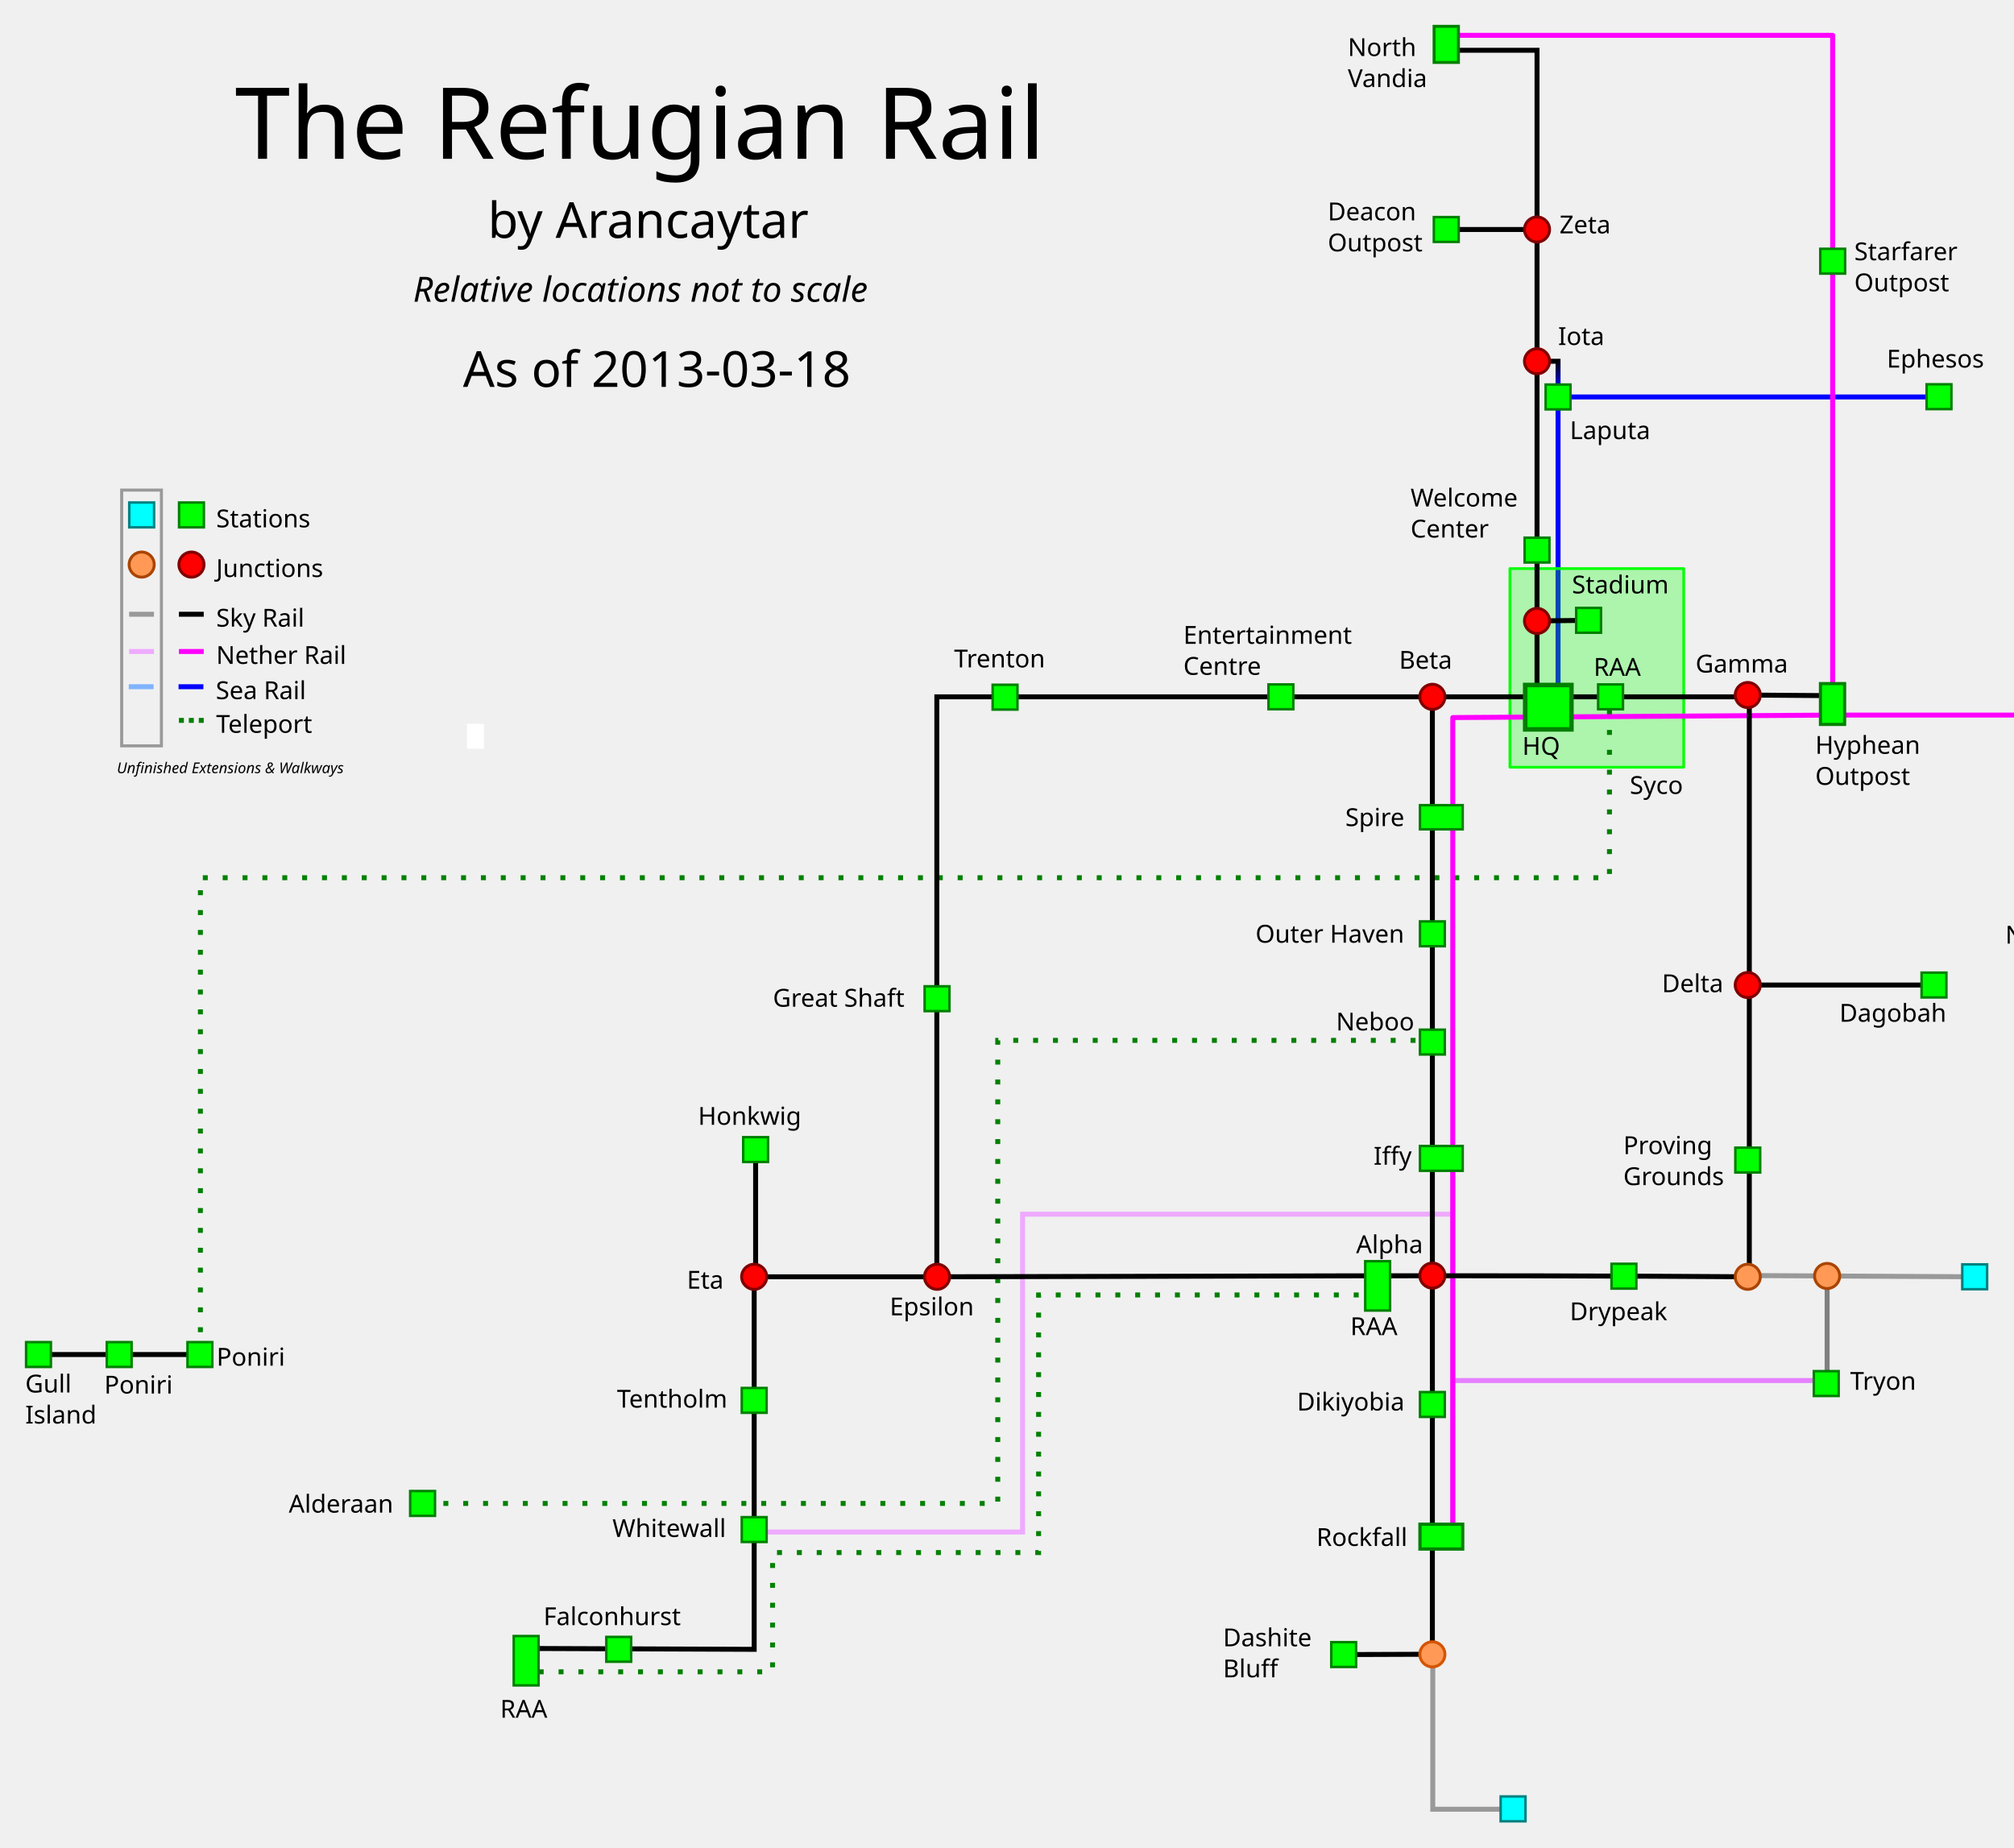
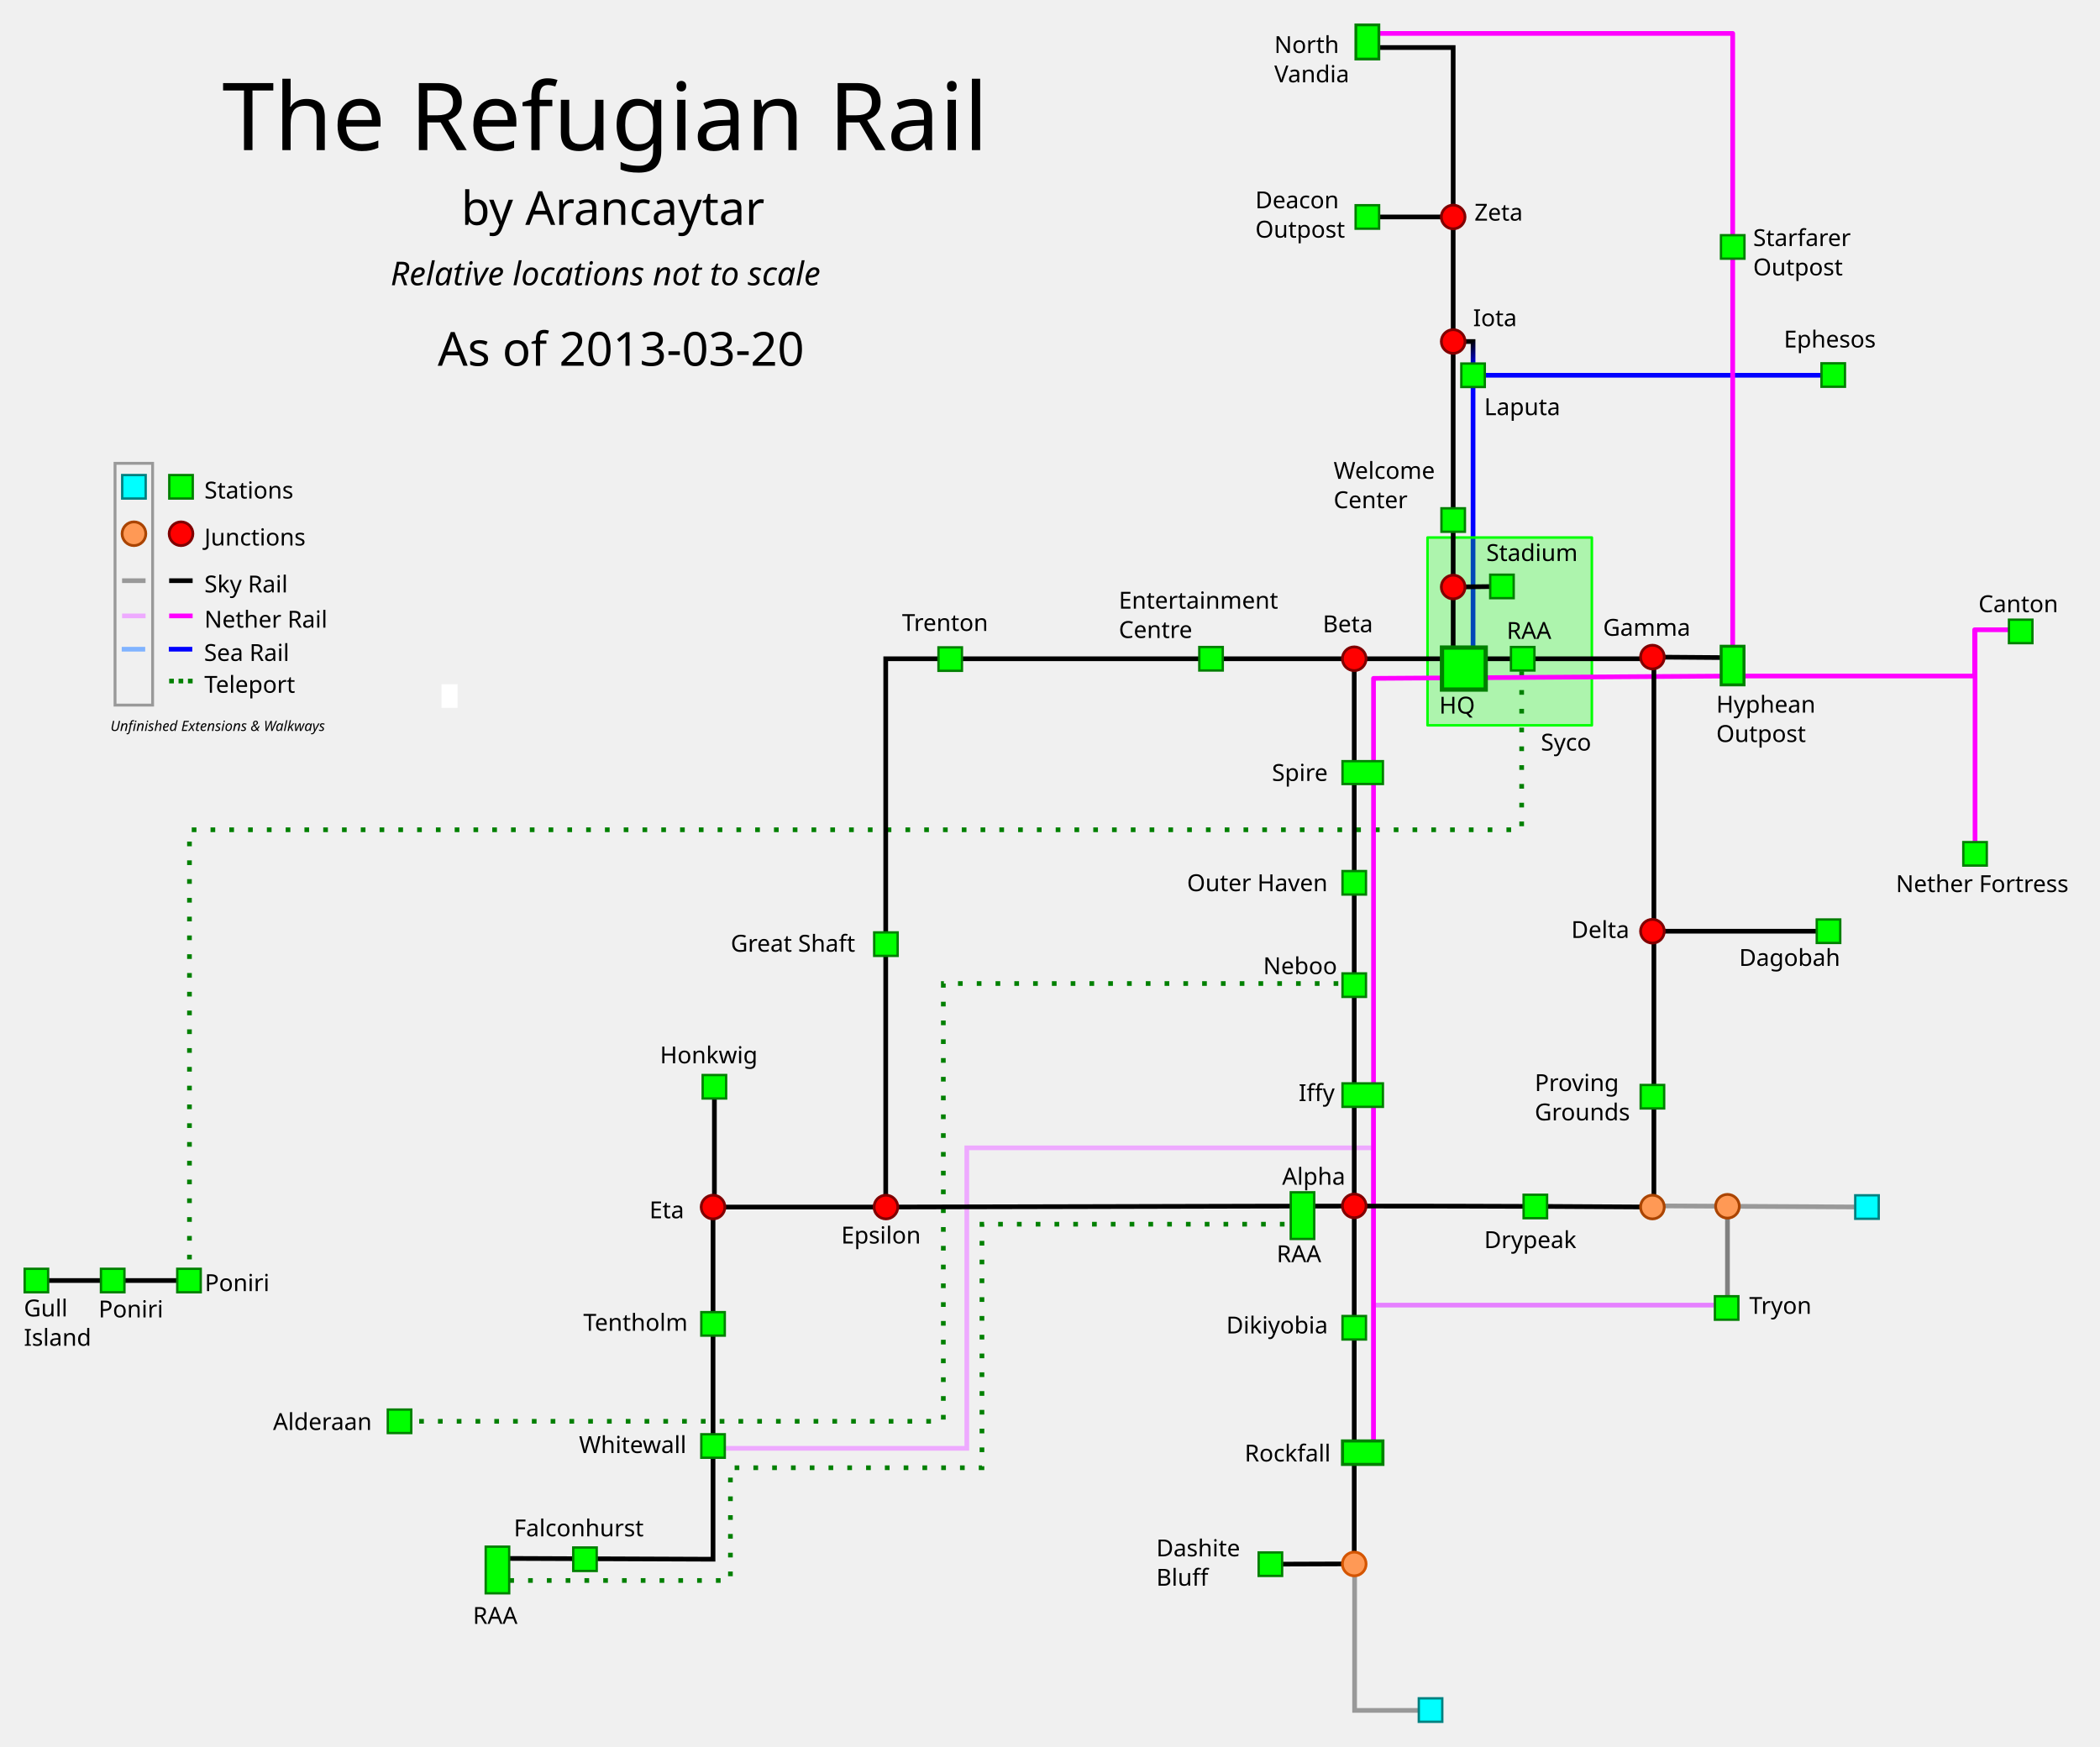
- <svg xmlns="http://www.w3.org/2000/svg" xmlns:xlink="http://www.w3.org/1999/xlink" width="811.079" height="743.987" id="svg2" version="1.1">
+ <svg xmlns="http://www.w3.org/2000/svg" xmlns:xlink="http://www.w3.org/1999/xlink" width="894.506" height="743.987" id="svg2" version="1.1">
  <defs id="defs4">
    <linearGradient id="linearGradient5112">
      <stop id="stop5120" offset="0" style="stop-color:#000000;stop-opacity:1;" />
      <stop style="stop-color:#000000;stop-opacity:1;" offset="0.535" id="stop5126" />
      <stop style="stop-color:#0000ff;stop-opacity:1;" offset="1" id="stop5116" />
    </linearGradient>
    <linearGradient xlink:href="#linearGradient5112" id="linearGradient6570" x1="614.488" y1="140.427" x2="625.835" y2="157.677" gradientUnits="userSpaceOnUse" spreadMethod="repeat" />
  </defs>
  <g id="layer1" transform="translate(168.2735,77.55351)">
    <path style="fill:none;stroke:url(#linearGradient6570);stroke-width:2;stroke-linecap:butt;stroke-linejoin:miter;stroke-opacity:1" d="m 627.46,159.866 0,-14.379 -8.472,1e-5" id="path4342" transform="translate(-168.2735,-77.55351)" />
    <path style="fill:#0000ff;stroke:#0000ff;stroke-width:2;stroke-linecap:butt;stroke-linejoin:miter;stroke-opacity:1" d="m 685.522,155.116 -153.172,0" id="path3273" transform="translate(-73.16398,-72.80351)" />
    <path style="fill:none;stroke:#0000ff;stroke-width:2;stroke-linecap:butt;stroke-linejoin:miter;stroke-opacity:1" d="m 532.35,155.116 0,125.764" id="path3253" transform="translate(-73.16398,-72.80351)" />
    <path style="fill:none;stroke:#808080;stroke-width:2;stroke-linecap:butt;stroke-linejoin:miter;stroke-opacity:1" d="m 640.713,509.123 0,43.362" id="path3185" transform="translate(-73.16398,-72.80351)" />
    <path style="fill:none;stroke:#eeaaff;stroke-width:2;stroke-linecap:butt;stroke-linejoin:miter;stroke-opacity:1" d="m 479.95,474.237 -173.246,0 0,128 -107.777,0" id="path5594" transform="translate(-63.16398,-62.80351)" />
    <path style="fill:none;stroke:#e580ff;stroke-width:2;stroke-linecap:butt;stroke-linejoin:miter;stroke-opacity:1" d="m 629.95,541.237 -150,0" id="path5592" transform="translate(-63.16398,-62.80351)" />
    <path style="fill:none;stroke:#e580ff;stroke-width:2;stroke-linecap:butt;stroke-linejoin:miter;stroke-opacity:1" d="m 479.95,454.237 0,150" id="path5590" transform="translate(-63.16398,-62.80351)" />
    <rect style="fill:#00ff00;fill-opacity:0.28;stroke:#00ff00;stroke-width:1.08;stroke-linecap:butt;stroke-linejoin:round;stroke-miterlimit:4;stroke-opacity:1;stroke-dasharray:none;stroke-dashoffset:0" id="rect5544" width="70" height="80" x="439.786" y="151.434" />
    <path style="fill:none;stroke:#008000;stroke-width:2;stroke-linecap:butt;stroke-linejoin:miter;stroke-miterlimit:4;stroke-opacity:1;stroke-dasharray:2, 6;stroke-dashoffset:0" d="m -24.407,529.762 0,-191.025 567.459,0 0,-74.5" id="path5542" transform="translate(-63.16398,-62.80351)" />
    <path style="fill:none;stroke:#ff00ff;stroke-width:2;stroke-linecap:butt;stroke-linejoin:round;stroke-opacity:1" d="m 479.95,604.675 0,-330.438 153,-1 0,-273.75 -155.512,0 155.319,0 -155.319,0 155.496,0 0,273.75 103.061,0 0,-19.706 19.092,0 -18.915,0 0,19.092 0,76.191" id="path5536" transform="translate(-63.16398,-62.80351)" />
    <path style="fill:none;stroke:#008000;stroke-width:2;stroke-linecap:butt;stroke-linejoin:miter;stroke-miterlimit:4;stroke-opacity:1;stroke-dasharray:2, 6;stroke-dashoffset:0" d="m 472.95,404.237 -176.243,0 0,186.494 -233.754,0" id="path5538" transform="translate(-63.16398,-62.80351)" />
    <path style="fill:none;stroke:#000000;stroke-width:2;stroke-linecap:butt;stroke-linejoin:miter;stroke-opacity:1" d="m -87.773,467.957 -65,0" id="path5473" />
    <path style="fill:none;stroke:#000000;stroke-width:2;stroke-linecap:butt;stroke-linejoin:miter;stroke-opacity:1" d="m 136.03,436.548 0,-51.139" id="path4291" />
    <path style="fill:none;stroke:#000000;stroke-width:2;stroke-linecap:butt;stroke-linejoin:miter;stroke-opacity:1" d="m 209.09,436.648 -73.641,0 0,150.034 -91.835,-0.354" id="path4271" />
    <path style="fill:none;stroke:#999999;stroke-width:2;stroke-linecap:butt;stroke-linejoin:miter;stroke-opacity:1" d="m 535.583,436.143 91.393,0.505" id="path4206" />
    <path style="fill:none;stroke:#999999;stroke-width:2;stroke-linecap:butt;stroke-linejoin:miter;stroke-opacity:1" d="m 440.995,651.079 -32.262,0 0,-62.629" id="path4204" />
    <path style="fill:none;stroke:#000000;stroke-width:2;stroke-linecap:butt;stroke-linejoin:miter;stroke-opacity:1" d="m 408.571,588.664 -35.714,0.126" id="path4175" />
    <path style="fill:none;stroke:#000000;stroke-width:2;stroke-linecap:butt;stroke-linejoin:miter;stroke-opacity:1" d="m 450.714,14.87 -36.552,0" id="path4102" />
    <path style="fill:none;stroke:#000000;stroke-width:2;stroke-linecap:butt;stroke-linejoin:miter;stroke-opacity:1" d="m 450.714,172.514 20.774,-0.248" id="path4039" />
    <path style="fill:none;stroke:#000000;stroke-width:2;stroke-linecap:butt;stroke-linejoin:miter;stroke-opacity:1" d="m 450.714,203.076 c 0,-102.619 0,-157.761 0,-260.38 -12.184,0 -24.368,0 -36.552,0" id="path4019" />
    <path style="fill:none;stroke:#000000;stroke-width:2;stroke-linecap:butt;stroke-linejoin:miter;stroke-opacity:1" d="m 535.583,319.148 75,0" id="path3981" />
    <path style="fill:none;stroke:#000000;stroke-width:2;stroke-linecap:butt;stroke-linejoin:miter;stroke-opacity:1" d="m 408.571,436.169 0,152.53" id="path3917" />
    <path style="fill:none;stroke:#000000;stroke-width:2;stroke-linecap:butt;stroke-linejoin:miter;stroke-opacity:1" d="m 535.583,202.362 34.143,0.252" id="path3894" />
    <path style="fill:none;stroke:#000000;stroke-width:2;stroke-linecap:butt;stroke-linejoin:miter;stroke-opacity:1" d="m 408.571,203.076 c 0,77.698 0,155.395 0,233.093" id="path3788" />
    <rect style="fill:#000000;stroke:#ffffff;stroke-width:4;stroke-linecap:butt;stroke-linejoin:miter;stroke-miterlimit:4;stroke-opacity:1;stroke-dasharray:none" id="rect3005" width="2.857" height="6.071" x="21.786" y="215.934" />
    <path style="fill:none;stroke:#000000;stroke-width:2;stroke-linecap:butt;stroke-linejoin:miter;stroke-miterlimit:4;stroke-opacity:1" d="m 209.007,203.076 c 121.874,0 205.333,0 327.207,0 0,77.857 0,155.714 0,233.571 -121.873,-0.839 -205.333,-0.164 -327.207,0 0,-77.857 0,-155.714 0,-233.571 z" id="rect3781" />
    <path style="fill:#ff0000;stroke:#800000;stroke-width:2;stroke-linecap:butt;stroke-linejoin:miter;stroke-miterlimit:4;stroke-opacity:1;stroke-dasharray:none" id="path3783" d="m 104.286,202.362 c 0,4.734 -3.838,8.571 -8.571,8.571 -4.734,0 -8.571,-3.838 -8.571,-8.571 0,-4.734 3.838,-8.571 8.571,-8.571 4.734,0 8.571,3.838 8.571,8.571 z" transform="matrix(0.5895522,0,0,0.5895522,352.1429,83.7734)" />
    <path style="fill:#ff0000;stroke:#800000;stroke-width:2;stroke-linecap:butt;stroke-linejoin:miter;stroke-miterlimit:4;stroke-opacity:1;stroke-dasharray:none" id="path3783-8" d="m 104.286,202.362 c 0,4.734 -3.838,8.571 -8.571,8.571 -4.734,0 -8.571,-3.838 -8.571,-8.571 0,-4.734 3.838,-8.571 8.571,-8.571 4.734,0 8.571,3.838 8.571,8.571 z" transform="matrix(0.5895522,0,0,0.5895522,352.1429,316.866)" />
    <path style="fill:#ff0000;stroke:#800000;stroke-width:2;stroke-linecap:butt;stroke-linejoin:miter;stroke-miterlimit:4;stroke-opacity:1;stroke-dasharray:none" id="path3783-7" d="m 104.286,202.362 c 0,4.734 -3.838,8.571 -8.571,8.571 -4.734,0 -8.571,-3.838 -8.571,-8.571 0,-4.734 3.838,-8.571 8.571,-8.571 4.734,0 8.571,3.838 8.571,8.571 z" transform="matrix(0.5895522,0,0,0.5895522,479.1544,83.05912)" />
    <path style="fill:#ff9955;stroke:#aa4400;stroke-width:2;stroke-linecap:butt;stroke-linejoin:miter;stroke-miterlimit:4;stroke-opacity:1;stroke-dasharray:none" id="path3783-4" d="m 104.286,202.362 c 0,4.734 -3.838,8.571 -8.571,8.571 -4.734,0 -8.571,-3.838 -8.571,-8.571 0,-4.734 3.838,-8.571 8.571,-8.571 4.734,0 8.571,3.838 8.571,8.571 z" transform="matrix(0.5895522,0,0,0.5895522,479.1544,317.3448)" />
    <path style="fill:#ff0000;stroke:#800000;stroke-width:2;stroke-linecap:butt;stroke-linejoin:miter;stroke-miterlimit:4;stroke-opacity:1;stroke-dasharray:none" id="path3783-5" d="m 104.286,202.362 c 0,4.734 -3.838,8.571 -8.571,8.571 -4.734,0 -8.571,-3.838 -8.571,-8.571 0,-4.734 3.838,-8.571 8.571,-8.571 4.734,0 8.571,3.838 8.571,8.571 z" transform="matrix(0.5895522,0,0,0.5895522,152.6618,317.3448)" />
    <text xml:space="preserve" style="font-size:40px;font-style:normal;font-weight:normal;line-height:125%;letter-spacing:0px;word-spacing:0px;fill:#000000;fill-opacity:1;stroke:none;font-family:Sans" x="392.444" y="221.512" id="text3829">
      <tspan id="tspan3831" x="392.444" y="221.512" />
    </text>
    <text xml:space="preserve" style="font-size:20px;font-style:normal;font-weight:normal;line-height:125%;letter-spacing:0px;word-spacing:0px;fill:#000000;fill-opacity:1;stroke:none;font-family:Sans" x="377.863" y="427.126" id="text3833">
      <tspan id="tspan3835" x="377.863" y="427.126" style="font-size:10px">Alpha</tspan>
    </text>
    <text xml:space="preserve" style="font-size:20px;font-style:normal;font-weight:normal;line-height:125%;letter-spacing:0px;word-spacing:0px;fill:#000000;fill-opacity:1;stroke:none;font-family:Sans" x="395.173" y="191.772" id="text3833-6">
      <tspan id="tspan3835-5" x="395.173" y="191.772" style="font-size:10px">Beta</tspan>
    </text>
    <text xml:space="preserve" style="font-size:20px;font-style:normal;font-weight:normal;line-height:125%;letter-spacing:0px;word-spacing:0px;fill:#000000;fill-opacity:1;stroke:none;font-family:Sans" x="514.57" y="193.288" id="text3833-8">
      <tspan id="tspan3835-0" x="514.57" y="193.288" style="font-size:10px">Gamma</tspan>
    </text>
    <text xml:space="preserve" style="font-size:20px;font-style:normal;font-weight:normal;line-height:125%;letter-spacing:0px;word-spacing:0px;fill:#000000;fill-opacity:1;stroke:none;font-family:Sans" x="501.01" y="322.024" id="text3833-1">
      <tspan id="tspan3835-1" x="501.01" y="322.024" style="font-size:10px">Delta</tspan>
    </text>
    <path style="fill:#ff0000;stroke:#800000;stroke-width:2;stroke-linecap:butt;stroke-linejoin:miter;stroke-miterlimit:4;stroke-opacity:1;stroke-dasharray:none" id="path3783-7-7" d="m 104.286,202.362 c 0,4.734 -3.838,8.571 -8.571,8.571 -4.734,0 -8.571,-3.838 -8.571,-8.571 0,-4.734 3.838,-8.571 8.571,-8.571 4.734,0 8.571,3.838 8.571,8.571 z" transform="matrix(0.5895522,0,0,0.5895522,479.1544,199.8448)" />
    <text xml:space="preserve" style="font-size:20px;font-style:normal;font-weight:normal;line-height:125%;letter-spacing:0px;word-spacing:0px;fill:#000000;fill-opacity:1;stroke:none;font-family:Sans" x="190.044" y="452.177" id="text3833-0">
      <tspan id="tspan3835-59" x="190.044" y="452.177" style="font-size:10px">Epsilon</tspan>
    </text>
    <rect style="fill:#00ff00;stroke:#008000;stroke-width:1;stroke-linecap:butt;stroke-linejoin:miter;stroke-miterlimit:4;stroke-opacity:1;stroke-dasharray:none" id="rect3925-6" width="10" height="10" x="403.571" y="293.522" />
    <rect style="fill:#00ff00;stroke:#008000;stroke-width:1;stroke-linecap:butt;stroke-linejoin:miter;stroke-miterlimit:4;stroke-opacity:1;stroke-dasharray:none" id="rect3925-68" width="10" height="10" x="403.571" y="337.123" />
    <rect style="fill:#00ff00;stroke:#008000;stroke-width:1;stroke-linecap:butt;stroke-linejoin:miter;stroke-miterlimit:4;stroke-opacity:1;stroke-dasharray:none" id="rect3925-0" width="10" height="10" x="480.714" y="431.409" />
    <rect style="fill:#00ff00;stroke:#008000;stroke-width:1;stroke-linecap:butt;stroke-linejoin:miter;stroke-miterlimit:4;stroke-opacity:1;stroke-dasharray:none" id="rect3925-1-5" width="10" height="10" x="605.583" y="314.148" />
    <path style="fill:#ff0000;stroke:#800000;stroke-width:2;stroke-linecap:butt;stroke-linejoin:miter;stroke-miterlimit:4;stroke-opacity:1;stroke-dasharray:none" id="path3783-2" d="m 104.286,202.362 c 0,4.734 -3.838,8.571 -8.571,8.571 -4.734,0 -8.571,-3.838 -8.571,-8.571 0,-4.734 3.838,-8.571 8.571,-8.571 4.734,0 8.571,3.838 8.571,8.571 z" transform="matrix(0.5895522,0,0,0.5895522,394.2857,53.2114)" />
    <rect style="fill:#00ff00;stroke:#008000;stroke-width:1;stroke-linecap:butt;stroke-linejoin:miter;stroke-miterlimit:4;stroke-opacity:1;stroke-dasharray:none" id="rect3925-9" width="10" height="10" x="466.489" y="167.267" />
    <rect style="fill:#00ff00;stroke:#008000;stroke-width:1;stroke-linecap:butt;stroke-linejoin:miter;stroke-miterlimit:4;stroke-opacity:1;stroke-dasharray:none" id="rect3925-8" width="10" height="10" x="445.714" y="138.982" />
    <path style="fill:#ff0000;stroke:#800000;stroke-width:2;stroke-linecap:butt;stroke-linejoin:miter;stroke-miterlimit:4;stroke-opacity:1;stroke-dasharray:none" id="path3783-2-4" d="m 104.286,202.362 c 0,4.734 -3.838,8.571 -8.571,8.571 -4.734,0 -8.571,-3.838 -8.571,-8.571 0,-4.734 3.838,-8.571 8.571,-8.571 4.734,0 8.571,3.838 8.571,8.571 z" transform="matrix(0.5895522,0,0,0.5895522,394.2857,-104.4331)" />
    <rect style="fill:#00ff00;stroke:#008000;stroke-width:1;stroke-linecap:butt;stroke-linejoin:miter;stroke-miterlimit:4;stroke-opacity:1;stroke-dasharray:none" id="rect3925-8-2-8" width="10" height="10" x="409.163" y="9.87" />
    <rect style="fill:#00ff00;stroke:#008000;stroke-width:1;stroke-linecap:butt;stroke-linejoin:miter;stroke-miterlimit:4;stroke-opacity:1;stroke-dasharray:none" id="rect3925-8-2-2" width="10" height="10" x="475.328" y="198.076" />
    <rect style="fill:#00ff00;stroke:#008000;stroke-width:1;stroke-linecap:butt;stroke-linejoin:miter;stroke-miterlimit:4;stroke-opacity:1;stroke-dasharray:none" id="rect3925-8-9" width="10" height="10" x="454.186" y="77.313" />
    <path style="fill:#ff9955;stroke:#d45500;stroke-width:2;stroke-linecap:butt;stroke-linejoin:miter;stroke-miterlimit:4;stroke-opacity:1;stroke-dasharray:none" id="path3783-8-8" d="m 104.286,202.362 c 0,4.734 -3.838,8.571 -8.571,8.571 -4.734,0 -8.571,-3.838 -8.571,-8.571 0,-4.734 3.838,-8.571 8.571,-8.571 4.734,0 8.571,3.838 8.571,8.571 z" transform="matrix(0.5895522,0,0,0.5895522,352.1429,469.3991)" />
    <rect style="fill:#00ff00;stroke:#008000;stroke-width:1;stroke-linecap:butt;stroke-linejoin:miter;stroke-miterlimit:4;stroke-opacity:1;stroke-dasharray:none" id="rect3925-0-0" width="10" height="10" x="367.857" y="583.791" />
    <rect style="fill:#00ffff;stroke:#008080;stroke-width:1;stroke-linecap:butt;stroke-linejoin:miter;stroke-miterlimit:4;stroke-opacity:1;stroke-dasharray:none" id="rect3925-0-6" width="10" height="10" x="436.071" y="645.934" />
    <rect style="fill:#00ff00;stroke:#008000;stroke-width:1;stroke-linecap:butt;stroke-linejoin:miter;stroke-miterlimit:4;stroke-opacity:1;stroke-dasharray:none" id="rect3925-7-6" width="10" height="10" x="403.571" y="483.076" />
    <rect style="fill:#00ff00;stroke:#008000;stroke-width:1;stroke-linecap:butt;stroke-linejoin:miter;stroke-miterlimit:4;stroke-opacity:1;stroke-dasharray:none" id="rect3925-7-4" width="10" height="10" x="342.569" y="198.076" />
    <rect style="fill:#00ffff;stroke:#008080;stroke-width:1;stroke-linecap:butt;stroke-linejoin:miter;stroke-miterlimit:4;stroke-opacity:1;stroke-dasharray:none" id="rect3925-0-6-6" width="10" height="10" x="621.976" y="431.648" />
    <path style="fill:#ff0000;stroke:#800000;stroke-width:2;stroke-linecap:butt;stroke-linejoin:miter;stroke-miterlimit:4;stroke-opacity:1;stroke-dasharray:none" id="path3783-5-9" d="m 104.286,202.362 c 0,4.734 -3.838,8.571 -8.571,8.571 -4.734,0 -8.571,-3.838 -8.571,-8.571 0,-4.734 3.838,-8.571 8.571,-8.571 4.734,0 8.571,3.838 8.571,8.571 z" transform="matrix(0.5895522,0,0,0.5895522,79.02108,317.3448)" />
    <rect style="fill:#00ff00;stroke:#008000;stroke-width:1;stroke-linecap:butt;stroke-linejoin:miter;stroke-miterlimit:4;stroke-opacity:1;stroke-dasharray:none" id="rect3925-7-5" width="10" height="10" x="131.03" y="380.409" />
    <rect style="fill:#00ff00;stroke:#008000;stroke-width:1;stroke-linecap:butt;stroke-linejoin:miter;stroke-miterlimit:4;stroke-opacity:1;stroke-dasharray:none" id="rect3925-7-51" width="10" height="10" x="130.45" y="481.424" />
    <rect style="fill:#00ff00;stroke:#008000;stroke-width:1;stroke-linecap:butt;stroke-linejoin:miter;stroke-miterlimit:4;stroke-opacity:1;stroke-dasharray:none" id="rect3925-7-2" width="10" height="10" x="130.45" y="533.447" />
    <rect style="fill:#00ff00;stroke:#008000;stroke-width:1;stroke-linecap:butt;stroke-linejoin:miter;stroke-miterlimit:4;stroke-opacity:1;stroke-dasharray:none" id="rect3925-7-2-4" width="10" height="10" x="75.901" y="581.682" />
    <text xml:space="preserve" style="font-size:20px;font-style:normal;font-weight:normal;line-height:125%;letter-spacing:0px;word-spacing:0px;fill:#000000;fill-opacity:1;stroke:none;font-family:Sans" x="464.786" y="161.434" id="text3833-0-3">
      <tspan id="tspan3835-59-0" x="464.786" y="161.434" style="font-size:10px">Stadium</tspan>
    </text>
    <text xml:space="preserve" style="font-size:20px;font-style:normal;font-weight:normal;line-height:125%;letter-spacing:0px;word-spacing:0px;fill:#000000;fill-opacity:1;stroke:none;font-family:Sans" x="399.786" y="126.434" id="text3833-0-7">
      <tspan id="tspan3835-59-00" x="399.786" y="126.434" style="font-size:10px">Welcome</tspan>
      <tspan x="399.786" y="138.934" style="font-size:10px" id="tspan4382">Center</tspan>
    </text>
    <text xml:space="preserve" style="font-size:20px;font-style:normal;font-weight:normal;line-height:125%;letter-spacing:0px;word-spacing:0px;fill:#000000;fill-opacity:1;stroke:none;font-family:Sans" x="459.186" y="61.384" id="text3833-0-22">
      <tspan id="tspan3835-59-2" x="459.186" y="61.384" style="font-size:10px">Iota</tspan>
    </text>
    <text xml:space="preserve" style="font-size:20px;font-style:normal;font-weight:normal;line-height:125%;letter-spacing:0px;word-spacing:0px;fill:#000000;fill-opacity:1;stroke:none;font-family:Sans" x="444.786" y="226.434" id="text3833-0-32">
      <tspan x="444.786" y="226.434" style="font-size:10px" id="tspan4402">HQ</tspan>
    </text>
    <text xml:space="preserve" style="font-size:20px;font-style:normal;font-weight:normal;line-height:125%;letter-spacing:0px;word-spacing:0px;fill:#000000;fill-opacity:1;stroke:none;font-family:Sans" x="308.288" y="181.72" id="text3833-0-6">
      <tspan id="tspan3835-59-4" x="308.288" y="181.72" style="font-size:10px">Entertainment</tspan>
      <tspan x="308.288" y="194.22" style="font-size:10px" id="tspan4422">Centre</tspan>
    </text>
    <text xml:space="preserve" style="font-size:20px;font-style:normal;font-weight:normal;line-height:125%;letter-spacing:0px;word-spacing:0px;fill:#000000;fill-opacity:1;stroke:none;font-family:Sans" x="373.512" y="255.131" id="text3833-0-9">
      <tspan id="tspan3835-59-90" x="373.512" y="255.131" style="font-size:10px">Spire</tspan>
    </text>
    <text xml:space="preserve" style="font-size:20px;font-style:normal;font-weight:normal;line-height:125%;letter-spacing:0px;word-spacing:0px;fill:#000000;fill-opacity:1;stroke:none;font-family:Sans" x="337.336" y="302.091" id="text3833-0-5">
      <tspan id="tspan3835-59-6" x="337.336" y="302.091" style="font-size:10px">Outer Haven</tspan>
    </text>
    <text xml:space="preserve" style="font-size:20px;font-style:normal;font-weight:normal;line-height:125%;letter-spacing:0px;word-spacing:0px;fill:#000000;fill-opacity:1;stroke:none;font-family:Sans" x="369.786" y="337.434" id="text3833-0-63">
      <tspan id="tspan3835-59-71" x="369.786" y="337.434" style="font-size:10px">Neboo</tspan>
    </text>
    <text xml:space="preserve" style="font-size:20px;font-style:normal;font-weight:normal;line-height:125%;letter-spacing:0px;word-spacing:0px;fill:#000000;fill-opacity:1;stroke:none;font-family:Sans" x="384.876" y="391.502" id="text3833-0-8">
      <tspan id="tspan3835-59-93" x="384.876" y="391.502" style="font-size:10px">Iffy</tspan>
    </text>
    <text xml:space="preserve" style="font-size:20px;font-style:normal;font-weight:normal;line-height:125%;letter-spacing:0px;word-spacing:0px;fill:#000000;fill-opacity:1;stroke:none;font-family:Sans" x="354.066" y="490.497" id="text3833-0-53">
      <tspan id="tspan3835-59-28" x="354.066" y="490.497" style="font-size:10px">Dikiyobia</tspan>
    </text>
    <text xml:space="preserve" style="font-size:20px;font-style:normal;font-weight:normal;line-height:125%;letter-spacing:0px;word-spacing:0px;fill:#000000;fill-opacity:1;stroke:none;font-family:Sans" x="361.895" y="545.045" id="text3833-0-4">
      <tspan id="tspan3835-59-98" x="361.895" y="545.045" style="font-size:10px">Rockfall</tspan>
    </text>
    <text xml:space="preserve" style="font-size:20px;font-style:normal;font-weight:normal;line-height:125%;letter-spacing:0px;word-spacing:0px;fill:#000000;fill-opacity:1;stroke:none;font-family:Sans" x="324.267" y="585.451" id="text3833-0-632">
      <tspan id="tspan3835-59-1" x="324.267" y="585.451" style="font-size:10px">Dashite</tspan>
      <tspan x="324.267" y="597.951" style="font-size:10px" id="tspan4487">Bluff</tspan>
    </text>
    <text xml:space="preserve" style="font-size:20px;font-style:normal;font-weight:normal;line-height:125%;letter-spacing:0px;word-spacing:0px;fill:#000000;fill-opacity:1;stroke:none;font-family:Sans" x="366.441" y="11.18" id="text3833-0-66">
      <tspan id="tspan3835-59-03" x="366.441" y="11.18" style="font-size:10px">Deacon</tspan>
      <tspan x="366.441" y="23.68" style="font-size:10px" id="tspan4498">Outpost</tspan>
    </text>
    <text xml:space="preserve" style="font-size:20px;font-style:normal;font-weight:normal;line-height:125%;letter-spacing:0px;word-spacing:0px;fill:#000000;fill-opacity:1;stroke:none;font-family:Sans" x="374.522" y="-54.985" id="text3833-0-0">
      <tspan id="tspan3835-59-3" x="374.522" y="-54.985" style="font-size:10px">North</tspan>
      <tspan x="374.522" y="-42.485" style="font-size:10px" id="tspan4509">Vandia</tspan>
    </text>
    <text xml:space="preserve" style="font-size:20px;font-style:normal;font-weight:normal;line-height:125%;letter-spacing:0px;word-spacing:0px;fill:#000000;fill-opacity:1;stroke:none;font-family:Sans" x="562.768" y="226.036" id="text3833-0-24">
      <tspan id="tspan3835-59-21" x="562.768" y="226.036" style="font-size:10px">Hyphean</tspan>
      <tspan x="562.768" y="238.536" style="font-size:10px" id="tspan4520">Outpost</tspan>
    </text>
    <text xml:space="preserve" style="font-size:20px;font-style:normal;font-weight:normal;line-height:125%;letter-spacing:0px;word-spacing:0px;fill:#000000;fill-opacity:1;stroke:none;font-family:Sans" x="572.512" y="333.923" id="text3833-0-69">
      <tspan id="tspan3835-59-92" x="572.512" y="333.923" style="font-size:10px">Dagobah</tspan>
    </text>
    <text xml:space="preserve" style="font-size:20px;font-style:normal;font-weight:normal;line-height:125%;letter-spacing:0px;word-spacing:0px;fill:#000000;fill-opacity:1;stroke:none;font-family:Sans" x="463.92" y="454.131" id="text3833-0-49">
      <tspan id="tspan3835-59-5" x="463.92" y="454.131" style="font-size:10px">Drypeak</tspan>
    </text>
    <text xml:space="preserve" style="font-size:40px;font-style:normal;font-weight:normal;line-height:125%;letter-spacing:0px;word-spacing:0px;fill:#000000;fill-opacity:1;stroke:none;font-family:Sans" x="97.857" y="181.38" id="text4626" transform="translate(19.78571,-62.80351)">
      <tspan id="tspan4628" x="97.857" y="181.38" />
    </text>
    <text xml:space="preserve" style="font-size:20px;font-style:normal;font-weight:normal;line-height:125%;letter-spacing:0px;word-spacing:0px;fill:#000000;fill-opacity:1;stroke:none;font-family:Sans" x="108.357" y="441.434" id="text3833-0-497">
      <tspan id="tspan3835-59-8" x="108.357" y="441.434" style="font-size:10px">Eta</tspan>
    </text>
    <text xml:space="preserve" style="font-size:20px;font-style:normal;font-weight:normal;line-height:125%;letter-spacing:0px;word-spacing:0px;fill:#000000;fill-opacity:1;stroke:none;font-family:Sans" x="112.857" y="375.434" id="text3833-0-220">
      <tspan id="tspan3835-59-84" x="112.857" y="375.434" style="font-size:10px">Honkwig</tspan>
    </text>
    <text xml:space="preserve" style="font-size:20px;font-style:normal;font-weight:normal;line-height:125%;letter-spacing:0px;word-spacing:0px;fill:#000000;fill-opacity:1;stroke:none;font-family:Sans" x="80.2" y="489.338" id="text3833-0-35">
      <tspan id="tspan3835-59-54" x="80.2" y="489.338" style="font-size:10px">Tentholm</tspan>
    </text>
    <text xml:space="preserve" style="font-size:20px;font-style:normal;font-weight:normal;line-height:125%;letter-spacing:0px;word-spacing:0px;fill:#000000;fill-opacity:1;stroke:none;font-family:Sans" x="78.357" y="541.434" id="text3833-0-35-9">
      <tspan id="tspan3835-59-54-1" x="78.357" y="541.434" style="font-size:10px">Whitewall</tspan>
    </text>
    <text xml:space="preserve" style="font-size:20px;font-style:normal;font-weight:normal;line-height:125%;letter-spacing:0px;word-spacing:0px;fill:#000000;fill-opacity:1;stroke:none;font-family:Sans" x="50.607" y="576.934" id="text3833-0-35-3">
      <tspan id="tspan3835-59-54-7" x="50.607" y="576.934" style="font-size:10px">Falconhurst</tspan>
    </text>
    <text xml:space="preserve" style="font-size:20px;font-style:normal;font-weight:normal;line-height:125%;letter-spacing:0px;word-spacing:0px;fill:#000000;fill-opacity:1;stroke:none;font-family:Sans" x="459.786" y="16.434" id="text3833-0-35-5">
      <tspan id="tspan3835-59-54-3" x="459.786" y="16.434" style="font-size:10px">Zeta</tspan>
    </text>
    <text xml:space="preserve" style="font-size:20px;font-style:normal;font-weight:normal;line-height:125%;letter-spacing:0px;word-spacing:0px;fill:#000000;fill-opacity:1;stroke:none;font-family:Sans" x="473.523" y="194.614" id="text3833-0-32-7">
      <tspan x="473.523" y="194.614" style="font-size:10px" id="tspan4402-7">RAA</tspan>
    </text>
    <rect style="fill:#00ff00;stroke:#008000;stroke-width:1;stroke-linecap:butt;stroke-linejoin:miter;stroke-miterlimit:4;stroke-opacity:1;stroke-dasharray:none" id="rect3925-7-4-2" width="10" height="10" x="204.09" y="319.652" />
    <text xml:space="preserve" style="font-size:20px;font-style:normal;font-weight:normal;line-height:125%;letter-spacing:0px;word-spacing:0px;fill:#000000;fill-opacity:1;stroke:none;font-family:Sans" x="142.998" y="327.876" id="text3833-0-220-6">
      <tspan x="142.998" y="327.876" style="font-size:10px" id="tspan4995">Great Shaft</tspan>
    </text>
    <text xml:space="preserve" style="font-size:20px;font-style:normal;font-weight:normal;line-height:125%;letter-spacing:0px;word-spacing:0px;fill:#000000;fill-opacity:1;stroke:none;font-family:Sans" x="578.485" y="27.26" id="text3833-0-66-8">
      <tspan x="578.485" y="27.26" style="font-size:10px" id="tspan4498-6">Starfarer</tspan>
      <tspan x="578.485" y="39.76" style="font-size:10px" id="tspan5062">Outpost</tspan>
    </text>
    <rect style="fill:#00ff00;stroke:#008000;stroke-width:1;stroke-linecap:butt;stroke-linejoin:miter;stroke-miterlimit:4;stroke-opacity:1;stroke-dasharray:none" id="rect3925-1-5-5" width="10" height="10" x="530.583" y="384.648" />
    <text xml:space="preserve" style="font-size:20px;font-style:normal;font-weight:normal;line-height:125%;letter-spacing:0px;word-spacing:0px;fill:#000000;fill-opacity:1;stroke:none;font-family:Sans" x="485.459" y="387.228" id="text3833-0-49-2">
      <tspan id="tspan3835-59-5-2" x="485.459" y="387.228" style="font-size:10px">Proving</tspan>
      <tspan x="485.459" y="399.728" style="font-size:10px" id="tspan5202">Grounds</tspan>
    </text>
    <rect style="fill:#00ff00;stroke:#008000;stroke-width:1;stroke-linecap:butt;stroke-linejoin:miter;stroke-miterlimit:4;stroke-opacity:1;stroke-dasharray:none" id="rect3925-7-4-2-3" width="10" height="10" x="562.193" y="474.648" />
    <text xml:space="preserve" style="font-size:20px;font-style:normal;font-weight:normal;line-height:125%;letter-spacing:0px;word-spacing:0px;fill:#000000;fill-opacity:1;stroke:none;font-family:Sans" x="576.836" y="482.148" id="text3833-0-49-8">
      <tspan id="tspan3835-59-5-5" x="576.836" y="482.148" style="font-size:10px">Tryon</tspan>
    </text>
    <rect style="fill:#00ff00;stroke:#008000;stroke-width:1;stroke-linecap:butt;stroke-linejoin:miter;stroke-miterlimit:4;stroke-opacity:1;stroke-dasharray:none" id="rect3925-7-4-2-0" width="10" height="10" x="-92.773" y="462.957" />
    <text xml:space="preserve" style="font-size:20px;font-style:normal;font-weight:normal;line-height:125%;letter-spacing:0px;word-spacing:0px;fill:#000000;fill-opacity:1;stroke:none;font-family:Sans" x="-81.056" y="472.452" id="text3833-0-35-9-5">
      <tspan id="tspan3835-59-54-1-0" x="-81.056" y="472.452" style="font-size:10px">Poniri</tspan>
    </text>
    <text xml:space="preserve" style="font-size:20px;font-style:normal;font-weight:normal;line-height:125%;letter-spacing:0px;word-spacing:0px;fill:#000000;fill-opacity:1;stroke:none;font-family:Sans" x="-51.979" y="531.62" id="text3833-0-35-9-5-2">
      <tspan id="tspan3835-59-54-1-0-6" x="-51.979" y="531.62" style="font-size:10px">Alderaan</tspan>
    </text>
    <rect style="fill:#00ff00;stroke:#008000;stroke-width:1;stroke-linecap:butt;stroke-linejoin:miter;stroke-miterlimit:4;stroke-opacity:1;stroke-dasharray:none" id="rect3925-7-5-5" width="10" height="10" x="-3.09" y="522.928" />
    <rect style="fill:#00ff00;stroke:#008000;stroke-width:1;stroke-linecap:butt;stroke-linejoin:miter;stroke-miterlimit:4;stroke-opacity:1;stroke-dasharray:none" id="rect3925-7-4-2-0-2" width="10" height="10" x="-125.273" y="462.957" />
    <rect style="fill:#00ff00;stroke:#008000;stroke-width:1;stroke-linecap:butt;stroke-linejoin:miter;stroke-miterlimit:4;stroke-opacity:1;stroke-dasharray:none" id="rect3925-7-4-2-0-9" width="10" height="10" x="-157.773" y="462.957" />
    <text xml:space="preserve" style="font-size:20px;font-style:normal;font-weight:normal;line-height:125%;letter-spacing:0px;word-spacing:0px;fill:#000000;fill-opacity:1;stroke:none;font-family:Sans" x="-126.284" y="483.665" id="text3833-0-35-9-5-6">
      <tspan id="tspan3835-59-54-1-0-2" x="-126.284" y="483.665" style="font-size:10px">Poniri</tspan>
    </text>
    <text xml:space="preserve" style="font-size:20px;font-style:normal;font-weight:normal;line-height:125%;letter-spacing:0px;word-spacing:0px;fill:#000000;fill-opacity:1;stroke:none;font-family:Sans" x="-158.103" y="483.246" id="text3833-0-35-9-5-7">
      <tspan id="tspan3835-59-54-1-0-3" x="-158.103" y="483.246" style="font-size:10px">Gull</tspan>
      <tspan x="-158.103" y="495.746" style="font-size:10px" id="tspan5530">Island</tspan>
    </text>
    <g id="g3397" transform="translate(-0.7071068,-8.485281)">
      <text id="text4540" y="-5.115" x="-72.946" style="font-size:40px;font-style:normal;font-weight:normal;line-height:125%;letter-spacing:0px;word-spacing:0px;fill:#000000;fill-opacity:1;stroke:none;font-family:Sans" xml:space="preserve">
        <tspan id="tspan4548" y="-5.115" x="-72.946">The Refugian Rail</tspan>
      </text>
      <text id="text4898" y="26.735" x="28.874" style="font-size:20px;font-style:normal;font-weight:normal;line-height:125%;letter-spacing:0px;word-spacing:0px;fill:#000000;fill-opacity:1;stroke:none;font-family:Sans" xml:space="preserve">
        <tspan y="26.735" x="28.874" id="tspan4900">by Arancaytar</tspan>
      </text>
      <text id="text4921" y="86.735" x="18.874" style="font-size:20px;font-style:normal;font-weight:normal;line-height:125%;letter-spacing:0px;word-spacing:0px;fill:#000000;fill-opacity:1;stroke:none;font-family:Sans" xml:space="preserve">
-         <tspan y="86.735" x="18.874" id="tspan4923">As of 2013-03-18</tspan>
+         <tspan y="86.735" x="18.874" id="tspan4923">As of 2013-03-20</tspan>
      </text>
      <text id="text5532" y="52.449" x="-1.219" style="font-size:14px;font-style:normal;font-weight:normal;line-height:125%;letter-spacing:0px;word-spacing:0px;fill:#000000;fill-opacity:1;stroke:none;font-family:Sans" xml:space="preserve">
        <tspan style="font-style:italic;-inkscape-font-specification:Sans Italic" y="52.449" x="-1.219" id="tspan5534">Relative locations not to scale</tspan>
      </text>
    </g>
    <rect style="fill:#00ff00;stroke:#008000;stroke-width:1.312;stroke-linecap:butt;stroke-linejoin:miter;stroke-miterlimit:4;stroke-opacity:1;stroke-dasharray:none" id="rect3925-7-7" width="17.214" height="10" x="403.571" y="536.291" />
    <rect style="fill:#00ff00;stroke:#008000;stroke-width:1;stroke-linecap:butt;stroke-linejoin:miter;stroke-miterlimit:4;stroke-opacity:1;stroke-dasharray:none" id="rect3925-7" width="17.214" height="10" x="403.571" y="383.967" />
    <rect style="fill:#00ff00;stroke:#008000;stroke-width:1;stroke-linecap:butt;stroke-linejoin:miter;stroke-miterlimit:4;stroke-opacity:1;stroke-dasharray:none" id="rect3925-5" width="17.214" height="9.727" x="403.571" y="246.707" />
    <rect style="fill:#00ff00;stroke:#008000;stroke-width:1.825;stroke-linecap:butt;stroke-linejoin:miter;stroke-miterlimit:4;stroke-opacity:1;stroke-dasharray:none" id="rect3925" width="18.621" height="17.887" x="445.949" y="198.312" />
    <rect style="fill:#00ff00;stroke:#008000;stroke-width:1.266;stroke-linecap:butt;stroke-linejoin:miter;stroke-miterlimit:4;stroke-opacity:1;stroke-dasharray:none" id="rect3925-1" width="9.734" height="16.452" x="564.859" y="197.747" />
    <rect style="fill:#00ff00;stroke:#008000;stroke-width:1;stroke-linecap:butt;stroke-linejoin:miter;stroke-miterlimit:4;stroke-opacity:1;stroke-dasharray:none" id="rect3925-8-2-7" width="10" height="10" x="564.786" y="22.641" />
    <rect style="fill:#00ff00;stroke:#008000;stroke-width:1.195;stroke-linecap:butt;stroke-linejoin:miter;stroke-miterlimit:4;stroke-opacity:1;stroke-dasharray:none" id="rect3925-8-2" width="9.805" height="14.555" x="409.26" y="-66.956" />
    <text xml:space="preserve" style="font-size:20px;font-style:normal;font-weight:normal;line-height:125%;letter-spacing:0px;word-spacing:0px;fill:#000000;fill-opacity:1;stroke:none;font-family:Sans" x="488.069" y="242.191" id="text3833-0-3-0">
      <tspan id="tspan3835-59-0-1" x="488.069" y="242.191" style="font-size:10px">Syco</tspan>
    </text>
    <path style="fill:#ff9955;stroke:#aa4400;stroke-width:2;stroke-linecap:butt;stroke-linejoin:miter;stroke-miterlimit:4;stroke-opacity:1;stroke-dasharray:none" id="path3783-4-04" d="m 104.286,202.362 c 0,4.734 -3.838,8.571 -8.571,8.571 -4.734,0 -8.571,-3.838 -8.571,-8.571 0,-4.734 3.838,-8.571 8.571,-8.571 4.734,0 8.571,3.838 8.571,8.571 z" transform="matrix(0.5895522,0,0,0.5895522,511.1204,317.0164)" />
    <rect style="fill:#00ff00;stroke:#008000;stroke-width:1;stroke-linecap:butt;stroke-linejoin:miter;stroke-miterlimit:4;stroke-opacity:1;stroke-dasharray:none" id="rect3925-7-4-2-39" width="10" height="10" x="231.479" y="198.219" />
    <text xml:space="preserve" style="font-size:20px;font-style:normal;font-weight:normal;line-height:125%;letter-spacing:0px;word-spacing:0px;fill:#000000;fill-opacity:1;stroke:none;font-family:Sans" x="215.96" y="191.233" id="text3833-0-220-6-0">
      <tspan x="215.96" y="191.233" style="font-size:10px" id="tspan4995-4">Trenton</tspan>
    </text>
    <rect style="fill:#00ff00;stroke:#008000;stroke-width:1;stroke-linecap:butt;stroke-linejoin:miter;stroke-miterlimit:4;stroke-opacity:1;stroke-dasharray:none" id="rect3925-8-9-6" width="10" height="10" x="607.6" y="77.208" />
    <text xml:space="preserve" style="font-size:20px;font-style:normal;font-weight:normal;line-height:125%;letter-spacing:0px;word-spacing:0px;fill:#000000;fill-opacity:1;stroke:none;font-family:Sans" x="591.58" y="70.473" id="text3833-0-22-3">
      <tspan id="tspan3835-59-2-3" x="591.58" y="70.473" style="font-size:10px">Ephesos</tspan>
    </text>
    <g id="g3351" transform="translate(-69.29646,39.59798)">
      <text id="text3833-0-7-3" y="95.223" x="-11.923" style="font-size:20px;font-style:normal;font-weight:normal;line-height:125%;letter-spacing:0px;word-spacing:0px;fill:#000000;fill-opacity:1;stroke:none;font-family:Sans" xml:space="preserve">
        <tspan id="tspan4382-9" style="font-size:10px" y="95.223" x="-11.923">Stations</tspan>
      </text>
      <text id="text3833-0-7-3-9" y="115.223" x="-11.923" style="font-size:20px;font-style:normal;font-weight:normal;line-height:125%;letter-spacing:0px;word-spacing:0px;fill:#000000;fill-opacity:1;stroke:none;font-family:Sans" xml:space="preserve">
        <tspan id="tspan4382-9-5" style="font-size:10px" y="115.223" x="-11.923">Junctions</tspan>
      </text>
      <text id="text3833-0-7-3-9-6" y="135.223" x="-11.923" style="font-size:20px;font-style:normal;font-weight:normal;line-height:125%;letter-spacing:0px;word-spacing:0px;fill:#000000;fill-opacity:1;stroke:none;font-family:Sans" xml:space="preserve">
        <tspan id="tspan4382-9-5-8" style="font-size:10px" y="135.223" x="-11.923">Sky Rail</tspan>
      </text>
      <rect y="85.223" x="-26.87" height="10" width="10" id="rect3925-7-5-4" style="fill:#00ff00;stroke:#008000;stroke-width:1;stroke-linecap:butt;stroke-linejoin:miter;stroke-miterlimit:4;stroke-opacity:1;stroke-dasharray:none" />
      <path transform="matrix(0.5895522,0,0,0.5895522,-78.29841,-9.08016)" d="m 104.286,202.362 c 0,4.734 -3.838,8.571 -8.571,8.571 -4.734,0 -8.571,-3.838 -8.571,-8.571 0,-4.734 3.838,-8.571 8.571,-8.571 4.734,0 8.571,3.838 8.571,8.571 z" id="path3783-5-0" style="fill:#ff0000;stroke:#800000;stroke-width:2;stroke-linecap:butt;stroke-linejoin:miter;stroke-miterlimit:4;stroke-opacity:1;stroke-dasharray:none" />
      <path id="path4677" d="m -26.923,130.223 10,0" style="fill:none;stroke:#000000;stroke-width:2;stroke-linecap:butt;stroke-linejoin:miter;stroke-opacity:1" />
      <path transform="matrix(0.5895522,0,0,0.5895522,-98.35171,-9.080138)" d="m 104.286,202.362 c 0,4.734 -3.838,8.571 -8.571,8.571 -4.734,0 -8.571,-3.838 -8.571,-8.571 0,-4.734 3.838,-8.571 8.571,-8.571 4.734,0 8.571,3.838 8.571,8.571 z" id="path3783-4-0" style="fill:#ff9955;stroke:#aa4400;stroke-width:2;stroke-linecap:butt;stroke-linejoin:miter;stroke-miterlimit:4;stroke-opacity:1;stroke-dasharray:none" />
      <rect y="85.223" x="-46.923" height="10" width="10" id="rect3925-0-6-6-9" style="fill:#00ffff;stroke:#008080;stroke-width:1;stroke-linecap:butt;stroke-linejoin:miter;stroke-miterlimit:4;stroke-opacity:1;stroke-dasharray:none" />
      <path id="path4677-9" d="m -46.976,130.223 10,0" style="fill:none;stroke:#999999;stroke-width:2;stroke-linecap:butt;stroke-linejoin:miter;stroke-opacity:1" />
      <rect y="80.223" x="-49.976" height="103" width="16" id="rect4718" style="fill:none;stroke:#999999;stroke-width:1.225;stroke-linecap:butt;stroke-linejoin:miter;stroke-miterlimit:4;stroke-opacity:1;stroke-dasharray:none" />
      <text id="text3833-0-7-3-9-6-3" y="194.223" x="-51.923" style="font-size:20px;font-style:normal;font-weight:normal;line-height:125%;letter-spacing:0px;word-spacing:0px;fill:#000000;fill-opacity:1;stroke:none;font-family:Sans" xml:space="preserve">
        <tspan id="tspan4933" style="font-size:6px;font-style:italic;-inkscape-font-specification:Sans Italic" y="194.223" x="-51.923">Unfinished Extensions &amp; Walkways</tspan>
      </text>
      <path id="path4677-1" d="m -26.923,145.223 10,0" style="fill:none;stroke:#ff00ff;stroke-width:2;stroke-linecap:butt;stroke-linejoin:miter;stroke-opacity:1" />
      <text id="text3833-0-7-3-9-6-30" y="150.223" x="-11.923" style="font-size:20px;font-style:normal;font-weight:normal;line-height:125%;letter-spacing:0px;word-spacing:0px;fill:#000000;fill-opacity:1;stroke:none;font-family:Sans" xml:space="preserve">
        <tspan id="tspan4382-9-5-8-0" style="font-size:10px" y="150.223" x="-11.923">Nether Rail</tspan>
      </text>
      <path id="path4677-1-9" d="m -26.923,172.973 10,0" style="fill:none;stroke:#008000;stroke-width:2;stroke-linecap:butt;stroke-linejoin:miter;stroke-miterlimit:4;stroke-opacity:1;stroke-dasharray:2, 2;stroke-dashoffset:0" />
      <text id="text3833-0-7-3-9-6-30-2" y="177.973" x="-11.923" style="font-size:20px;font-style:normal;font-weight:normal;line-height:125%;letter-spacing:0px;word-spacing:0px;fill:#000000;fill-opacity:1;stroke:none;font-family:Sans" xml:space="preserve">
        <tspan id="tspan4382-9-5-8-0-9" style="font-size:10px" y="177.973" x="-11.923">Teleport</tspan>
      </text>
      <path id="path4677-9-6" d="m -46.976,145.223 10,0" style="fill:none;stroke:#eeaaff;stroke-width:2;stroke-linecap:butt;stroke-linejoin:miter;stroke-opacity:1" />
      <path id="path4677-1-5" d="m -27.073,159.412 10,0" style="fill:none;stroke:#0000ff;stroke-width:2;stroke-linecap:butt;stroke-linejoin:miter;stroke-opacity:1" />
      <text id="text3833-0-7-3-9-6-30-7" y="164.412" x="-12.073" style="font-size:20px;font-style:normal;font-weight:normal;line-height:125%;letter-spacing:0px;word-spacing:0px;fill:#000000;fill-opacity:1;stroke:none;font-family:Sans" xml:space="preserve">
        <tspan id="tspan4382-9-5-8-0-6" style="font-size:10px" y="164.412" x="-12.073">Sea Rail</tspan>
      </text>
      <path id="path4677-9-6-4" d="m -47.127,159.412 10,0" style="fill:#80b3ff;stroke:#80b3ff;stroke-width:2;stroke-linecap:butt;stroke-linejoin:miter;stroke-opacity:1" />
    </g>
    <path style="fill:#ff0000;stroke:#800000;stroke-width:2;stroke-linecap:butt;stroke-linejoin:miter;stroke-miterlimit:4;stroke-opacity:1;stroke-dasharray:none" id="path3783-2-0" d="m 104.286,202.362 c 0,4.734 -3.838,8.571 -8.571,8.571 -4.734,0 -8.571,-3.838 -8.571,-8.571 0,-4.734 3.838,-8.571 8.571,-8.571 4.734,0 8.571,3.838 8.571,8.571 z" transform="matrix(0.5895522,0,0,0.5895522,394.2857,-51.36947)" />
    <text xml:space="preserve" style="font-size:20px;font-style:normal;font-weight:normal;line-height:125%;letter-spacing:0px;word-spacing:0px;fill:#000000;fill-opacity:1;stroke:none;font-family:Sans" x="463.943" y="99.287" id="text3833-0-22-0">
      <tspan id="tspan3835-59-2-2" x="463.943" y="99.287" style="font-size:10px">Laputa</tspan>
    </text>
    <text xml:space="preserve" style="font-size:20px;font-style:normal;font-weight:normal;line-height:125%;letter-spacing:0px;word-spacing:0px;fill:#000000;fill-opacity:1;stroke:none;font-family:Sans" x="375.529" y="460.137" id="text3833-0-32-7-1">
      <tspan x="375.529" y="460.137" style="font-size:10px" id="tspan4402-7-5">RAA</tspan>
    </text>
    <path style="fill:none;stroke:#008000;stroke-width:2;stroke-linecap:butt;stroke-linejoin:miter;stroke-miterlimit:4;stroke-opacity:1;stroke-dasharray:2, 6;stroke-dashoffset:0" d="m 555.167,521.514 -136.898,0 0,103.751 -107.142,0 0,48.03 -99.859,0" id="path3233" transform="translate(-168.2735,-77.55351)" />
    <rect style="fill:#00ff00;stroke:#008000;stroke-width:1;stroke-linecap:butt;stroke-linejoin:miter;stroke-miterlimit:4;stroke-opacity:1;stroke-dasharray:none" id="rect3925-7-2-4-2" width="10" height="19.875" x="38.615" y="581.328" />
    <rect style="fill:#00ff00;stroke:#008000;stroke-width:1;stroke-linecap:butt;stroke-linejoin:miter;stroke-miterlimit:4;stroke-opacity:1;stroke-dasharray:none" id="rect3925-7-2-4-2-5" width="10" height="19.875" x="381.527" y="430.371" />
    <text xml:space="preserve" style="font-size:20px;font-style:normal;font-weight:normal;line-height:125%;letter-spacing:0px;word-spacing:0px;fill:#000000;fill-opacity:1;stroke:none;font-family:Sans" x="33.163" y="614.217" id="text3833-0-32-7-1-5">
      <tspan x="33.163" y="614.217" style="font-size:10px" id="tspan4402-7-5-3">RAA</tspan>
    </text>
    <rect style="fill:#00ff00;stroke:#008000;stroke-width:1;stroke-linecap:butt;stroke-linejoin:miter;stroke-miterlimit:4;stroke-opacity:1;stroke-dasharray:none" id="rect3925-8-2-2-1" width="10" height="10" x="687.452" y="186.435" />
    <text xml:space="preserve" style="font-size:20px;font-style:normal;font-weight:normal;line-height:125%;letter-spacing:0px;word-spacing:0px;fill:#000000;fill-opacity:1;stroke:none;font-family:Sans" x="674.463" y="183.231" id="text3833-8-4">
      <tspan id="tspan3835-0-2" x="674.463" y="183.231" style="font-size:10px">Canton</tspan>
    </text>
    <rect style="fill:#00ff00;stroke:#008000;stroke-width:1;stroke-linecap:butt;stroke-linejoin:miter;stroke-miterlimit:4;stroke-opacity:1;stroke-dasharray:none" id="rect3925-1-5-51" width="10" height="10" x="668.007" y="281.187" />
    <text xml:space="preserve" style="font-size:20px;font-style:normal;font-weight:normal;line-height:125%;letter-spacing:0px;word-spacing:0px;fill:#000000;fill-opacity:1;stroke:none;font-family:Sans" x="639.303" y="302.466" id="text3833-1-2">
      <tspan id="tspan3835-1-8" x="639.303" y="302.466" style="font-size:10px">Nether Fortress</tspan>
    </text>
  </g>
</svg>
